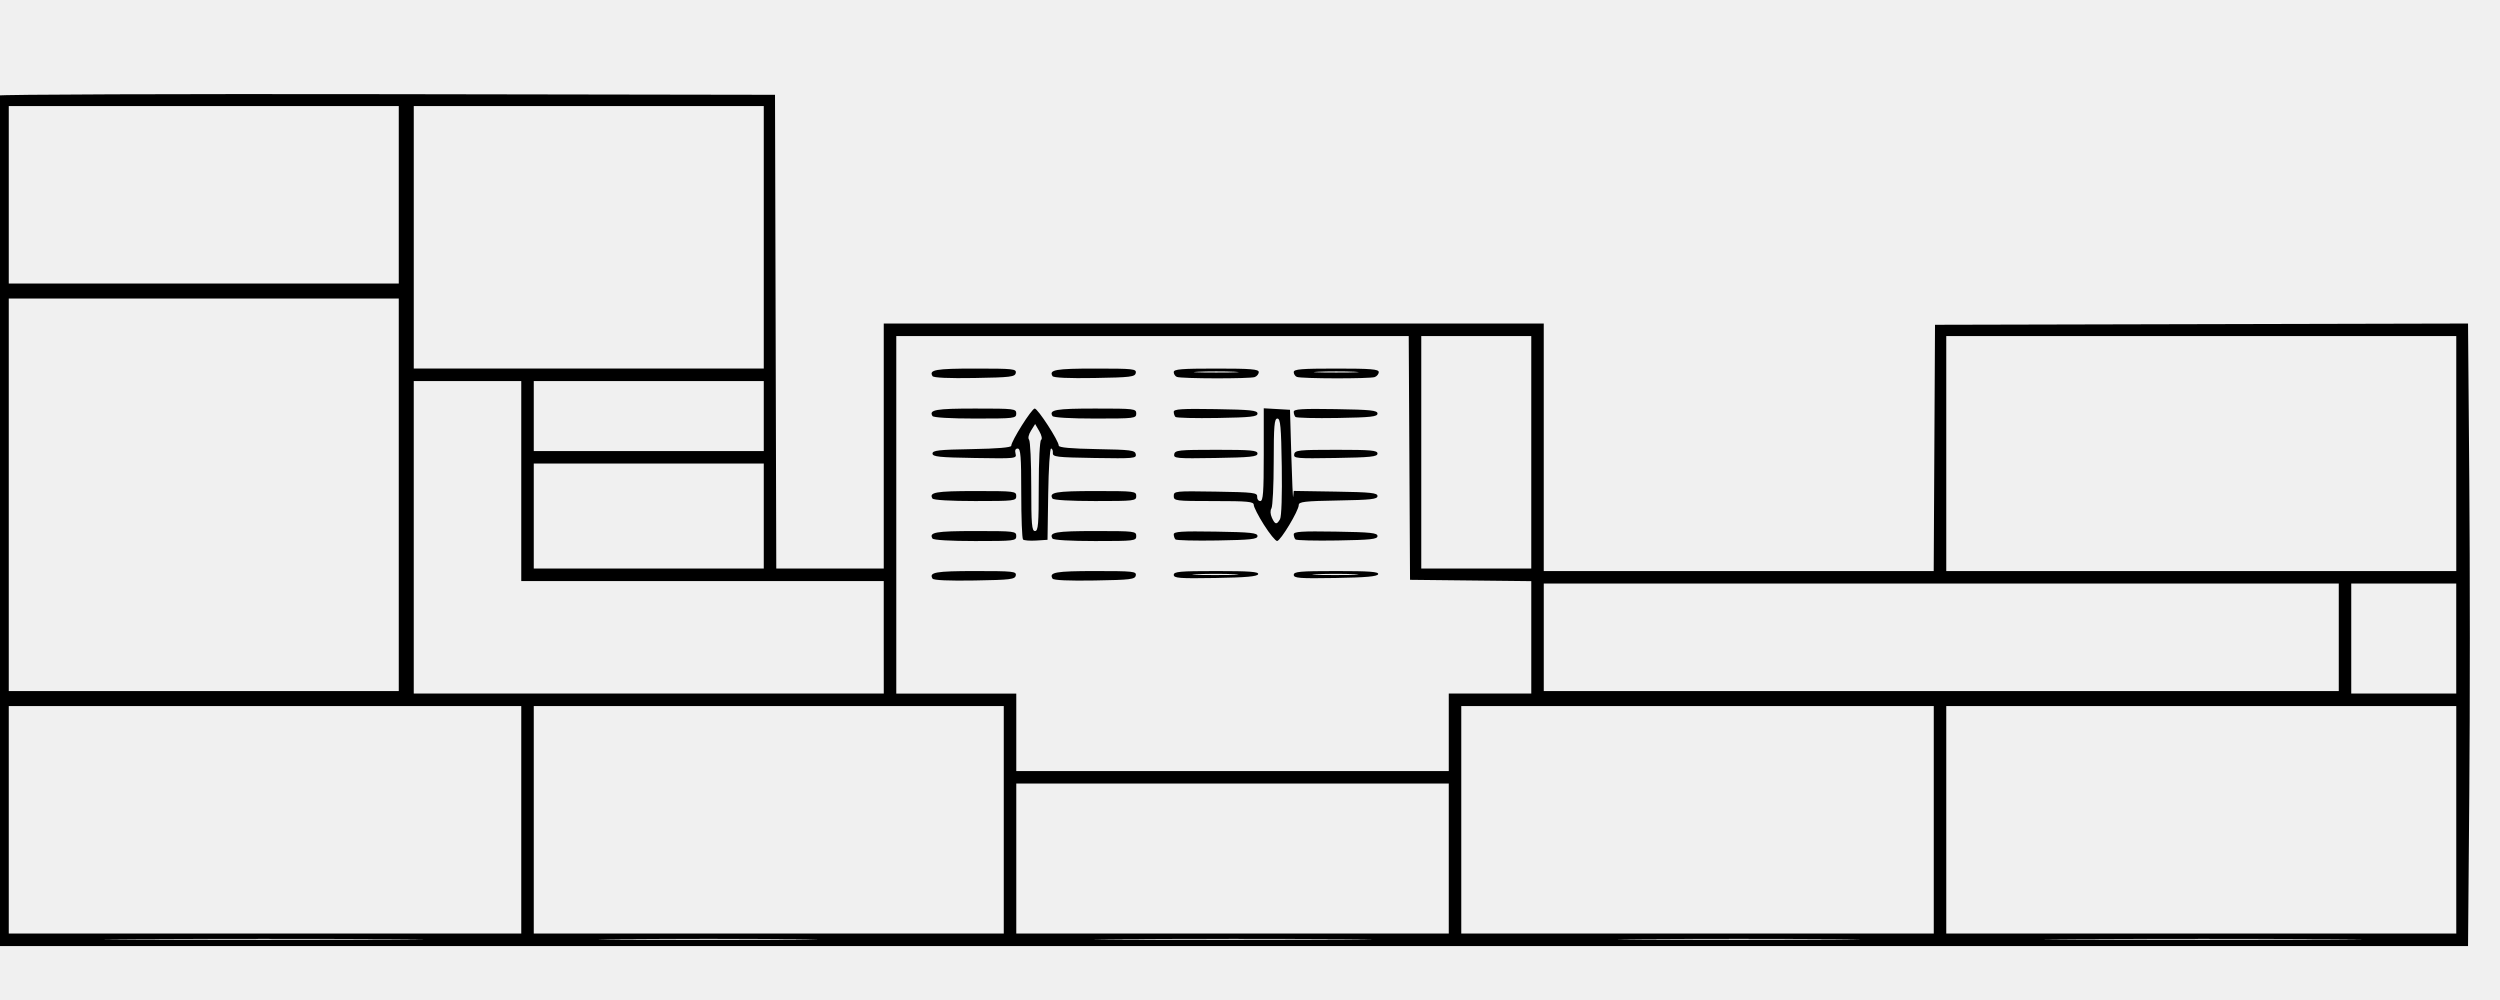
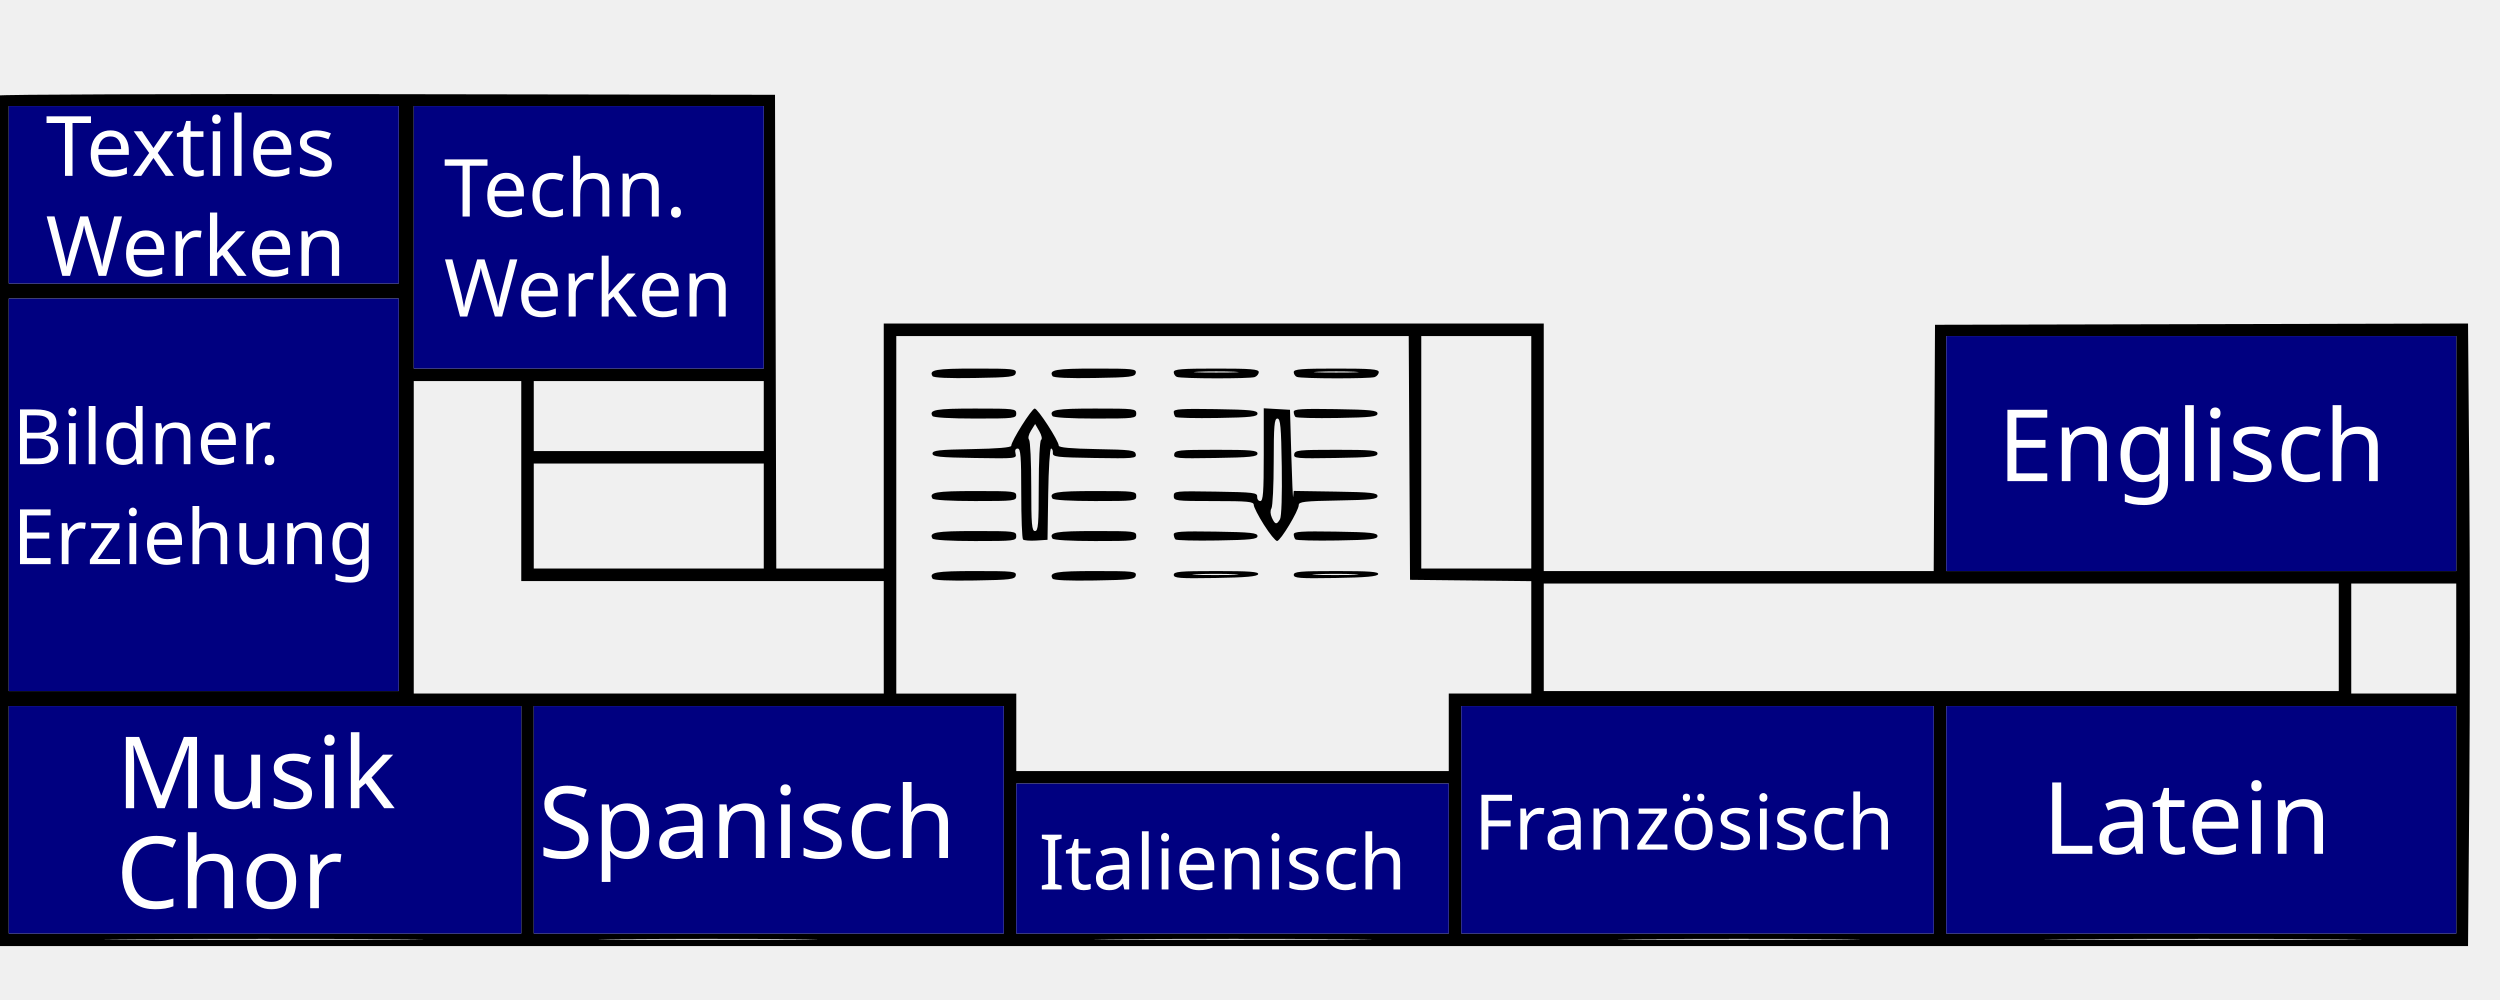
- <svg xmlns="http://www.w3.org/2000/svg" width="1000" height="400" viewBox="0 0 264.583 105.833" version="1.1" id="svg8">
+ <svg xmlns="http://www.w3.org/2000/svg" xmlns:xlink="http://www.w3.org/1999/xlink" width="1000" height="400" viewBox="0 0 264.583 105.833" version="1.1" id="svg8">
  <defs id="defs2" />
  <g id="layer1" transform="translate(0,-93.88056)">
    <path style="fill:#000000;stroke-width:0.265" d="m -0.4,181.106 c -0.022,-57.053 0.034,-76.93 0.217,-77.113 0.117,-0.117 18.661,-0.183 41.209,-0.146 l 40.996,0.067 0.067,25.069 0.067,25.069 h 5.687 5.687 v -12.965 -12.965 h 34.925 34.925 v 13.097 13.097 h 20.635 20.635 l 0.069,-13.031 0.069,-13.031 28.206,-0.067 28.206,-0.067 0.135,16.736 c 0.074,9.205 0.074,24.029 0,32.942 l -0.135,16.206 H 130.403 -0.395 Z M 41.607,193.276 c -7.531,-0.039 -19.854,-0.039 -27.384,0 -7.531,0.039 -1.369,0.071 13.692,0.071 15.061,0 21.223,-0.032 13.692,-0.071 z m 42.75,8e-5 c -5.119,-0.04 -13.572,-0.04 -18.785,-5e-5 -5.213,0.04 -1.025,0.073 9.307,0.073 10.332,2e-5 14.597,-0.033 9.478,-0.073 z m 58.077,-5e-5 c -6.501,-0.039 -17.217,-0.039 -23.812,-3e-5 -6.596,0.039 -1.277,0.072 11.82,0.072 13.097,2e-5 18.493,-0.032 11.992,-0.072 z m 51.971,1e-5 c -5.712,-0.04 -15.058,-0.04 -20.77,0 -5.712,0.04 -1.038,0.072 10.385,0.072 11.423,0 16.097,-0.033 10.385,-0.072 z m 52.408,-3e-5 c -7.447,-0.039 -19.71,-0.039 -27.252,-2e-5 -7.542,0.039 -1.449,0.071 13.54,0.071 14.989,2e-5 21.159,-0.032 13.712,-0.071 z M 55.167,180.643 V 168.604 H 28.047 0.928 v 12.039 12.039 H 28.047 55.167 Z m 51.065,0 V 168.604 H 81.361 56.49 v 12.039 12.039 H 81.361 106.232 Z m 47.096,4.101 v -7.938 h -22.886 -22.886 v 7.938 7.938 h 22.886 22.886 z m 51.329,-4.101 v -12.039 h -25.003 -25.003 v 12.039 12.039 h 25.003 25.003 z m 55.298,0 v -12.039 h -26.988 -26.988 v 12.039 12.039 h 26.988 26.988 z m -106.627,-9.26 v -4.101 h 4.366 4.366 v -5.948 -5.948 l -6.416,-0.071 -6.416,-0.071 -0.069,-12.898 -0.069,-12.898 h -27.117 -27.117 v 18.918 18.918 h 6.35 6.35 v 4.101 4.101 h 22.886 22.886 z M 98.695,155.117 c -0.413,-0.669 0.332,-0.8 4.529,-0.8 4.019,0 4.362,0.037 4.28,0.463 -0.08,0.415 -0.537,0.471 -4.365,0.536 -2.712,0.046 -4.338,-0.026 -4.444,-0.198 z m 12.7,0 c -0.413,-0.669 0.332,-0.8 4.529,-0.8 4.019,0 4.362,0.037 4.28,0.463 -0.08,0.415 -0.537,0.471 -4.365,0.536 -2.712,0.046 -4.338,-0.026 -4.444,-0.198 z m 12.828,-0.397 c 0,-0.346 0.647,-0.403 4.52,-0.403 3.498,0 4.495,0.075 4.41,0.331 -0.081,0.243 -1.28,0.35 -4.52,0.403 -3.806,0.063 -4.41,0.017 -4.41,-0.331 z m 6.428,-0.07 c -1.048,-0.05 -2.834,-0.05 -3.969,-8e-4 -1.134,0.05 -0.277,0.091 1.906,0.091 2.183,2.7e-4 3.111,-0.04 2.063,-0.09 z m 6.272,0.07 c 0,-0.346 0.647,-0.403 4.52,-0.403 3.498,0 4.495,0.075 4.41,0.331 -0.081,0.243 -1.28,0.35 -4.52,0.403 -3.806,0.063 -4.41,0.017 -4.41,-0.331 z m 6.428,-0.07 c -1.048,-0.05 -2.834,-0.05 -3.969,-8e-4 -1.134,0.05 -0.277,0.091 1.906,0.091 2.183,2.7e-4 3.111,-0.04 2.063,-0.09 z m -44.661,-3.773 c -0.409,-0.661 0.346,-0.794 4.514,-0.794 4.174,0 4.35,0.021 4.35,0.529 0,0.508 -0.176,0.529 -4.35,0.529 -2.615,0 -4.415,-0.106 -4.514,-0.265 z m 9.581,0.1 c -0.104,-0.104 -0.189,-2.312 -0.189,-4.907 0,-3.878 -0.066,-4.718 -0.372,-4.718 -0.243,0 -0.324,0.185 -0.232,0.536 0.137,0.524 0.045,0.534 -4.324,0.463 -3.76,-0.061 -4.464,-0.135 -4.464,-0.47 0,-0.333 0.672,-0.409 4.167,-0.47 2.687,-0.047 4.167,-0.172 4.167,-0.351 0,-0.499 2.169,-3.942 2.483,-3.942 0.325,0 2.544,3.422 2.544,3.924 0,0.202 1.278,0.319 4.032,0.369 3.617,0.066 4.041,0.121 4.122,0.543 0.084,0.437 -0.219,0.464 -4.362,0.397 -4.053,-0.066 -4.449,-0.114 -4.416,-0.536 0.02,-0.255 -0.066,-0.463 -0.192,-0.463 -0.126,0 -0.262,2.173 -0.301,4.829 l -0.072,4.829 -1.2,0.078 c -0.66,0.043 -1.285,-0.007 -1.389,-0.11 z m 1.663,-5.641 c 0,-2.68 0.108,-4.814 0.249,-4.901 0.143,-0.088 0.062,-0.479 -0.19,-0.918 l -0.439,-0.764 -0.439,0.704 c -0.257,0.411 -0.343,0.809 -0.207,0.955 0.128,0.138 0.232,2.371 0.232,4.961 0,4.01 0.059,4.71 0.397,4.71 0.338,0 0.397,-0.704 0.397,-4.747 z m 1.455,5.541 c -0.409,-0.661 0.346,-0.794 4.514,-0.794 4.174,0 4.35,0.021 4.35,0.529 0,0.508 -0.176,0.529 -4.35,0.529 -2.615,0 -4.415,-0.106 -4.514,-0.265 z m 13.015,0.095 c -0.1,-0.1 -0.183,-0.344 -0.183,-0.542 0,-0.291 0.84,-0.345 4.432,-0.287 3.731,0.061 4.432,0.135 4.432,0.469 0,0.333 -0.681,0.408 -4.249,0.469 -2.337,0.04 -4.331,-0.01 -4.432,-0.11 z m 9.366,-1.543 c -0.595,-0.942 -1.082,-1.895 -1.082,-2.117 0,-0.345 -0.617,-0.403 -4.233,-0.403 -4.074,0 -4.233,-0.02 -4.233,-0.536 0,-0.519 0.135,-0.533 4.432,-0.463 4.033,0.066 4.428,0.114 4.395,0.536 -0.02,0.255 0.129,0.463 0.331,0.463 0.3,0 0.367,-0.896 0.367,-4.909 v -4.909 l 1.389,0.08 1.389,0.08 0.141,4.895 c 0.078,2.692 0.167,4.624 0.198,4.293 l 0.057,-0.602 4.432,0.072 c 3.731,0.061 4.432,0.135 4.432,0.469 0,0.333 -0.672,0.409 -4.167,0.47 -3.547,0.062 -4.167,0.134 -4.167,0.481 0,0.594 -1.93,3.801 -2.291,3.807 -0.169,0.003 -0.794,-0.766 -1.389,-1.708 z m 1.699,-0.602 c 0.156,-0.275 0.231,-2.528 0.185,-5.556 -0.064,-4.251 -0.141,-5.093 -0.463,-5.093 -0.323,0 -0.386,0.744 -0.39,4.564 -0.002,2.51 -0.11,4.732 -0.24,4.937 -0.143,0.225 -0.124,0.618 0.046,0.992 0.338,0.741 0.513,0.773 0.861,0.157 z m 1.635,2.145 c -0.1,-0.1 -0.183,-0.344 -0.183,-0.542 0,-0.291 0.84,-0.345 4.432,-0.287 3.731,0.061 4.432,0.135 4.432,0.469 0,0.333 -0.681,0.408 -4.249,0.469 -2.337,0.04 -4.331,-0.01 -4.432,-0.11 z m -38.415,-4.328 c -0.409,-0.661 0.346,-0.794 4.514,-0.794 4.174,0 4.35,0.021 4.35,0.529 0,0.508 -0.176,0.529 -4.35,0.529 -2.615,0 -4.415,-0.106 -4.514,-0.265 z m 12.7,0 c -0.409,-0.661 0.346,-0.794 4.514,-0.794 4.174,0 4.35,0.021 4.35,0.529 0,0.508 -0.176,0.529 -4.35,0.529 -2.615,0 -4.415,-0.106 -4.514,-0.265 z m 12.881,-4.69 c 0.082,-0.427 0.486,-0.47 4.452,-0.47 3.701,0 4.362,0.06 4.362,0.397 0,0.334 -0.703,0.408 -4.452,0.47 -4.143,0.068 -4.446,0.04 -4.362,-0.397 z m 12.7,0 c 0.082,-0.427 0.486,-0.47 4.452,-0.47 3.701,0 4.362,0.06 4.362,0.397 0,0.334 -0.703,0.408 -4.452,0.47 -4.143,0.068 -4.446,0.04 -4.362,-0.397 z m -38.281,-4.041 c -0.409,-0.661 0.346,-0.794 4.514,-0.794 4.174,0 4.35,0.021 4.35,0.529 0,0.508 -0.176,0.529 -4.35,0.529 -2.615,0 -4.415,-0.106 -4.514,-0.265 z m 12.7,0 c -0.409,-0.661 0.346,-0.794 4.514,-0.794 4.174,0 4.35,0.021 4.35,0.529 0,0.508 -0.176,0.529 -4.35,0.529 -2.615,0 -4.415,-0.106 -4.514,-0.265 z m 13.015,0.095 c -0.1,-0.1 -0.183,-0.344 -0.183,-0.542 0,-0.291 0.84,-0.345 4.432,-0.287 3.731,0.061 4.432,0.135 4.432,0.469 0,0.333 -0.681,0.408 -4.249,0.469 -2.337,0.04 -4.331,-0.01 -4.432,-0.11 z m 12.7,0 c -0.1,-0.1 -0.183,-0.344 -0.183,-0.542 0,-0.291 0.84,-0.345 4.432,-0.287 3.731,0.061 4.432,0.135 4.432,0.469 0,0.333 -0.681,0.408 -4.249,0.469 -2.337,0.04 -4.331,-0.01 -4.432,-0.11 z m -38.411,-4.321 c -0.413,-0.669 0.332,-0.8 4.529,-0.8 4.019,0 4.362,0.037 4.28,0.463 -0.08,0.415 -0.537,0.471 -4.365,0.536 -2.712,0.046 -4.338,-0.026 -4.444,-0.198 z m 12.7,0 c -0.413,-0.669 0.332,-0.8 4.529,-0.8 4.019,0 4.362,0.037 4.28,0.463 -0.08,0.415 -0.537,0.471 -4.365,0.536 -2.712,0.046 -4.338,-0.026 -4.444,-0.198 z m 13.159,0.083 c -0.182,-0.073 -0.331,-0.302 -0.331,-0.508 0,-0.309 0.794,-0.375 4.498,-0.375 3.668,0 4.498,0.068 4.498,0.369 0,0.203 -0.188,0.441 -0.419,0.529 -0.497,0.191 -7.769,0.178 -8.247,-0.015 z m 6.085,-0.55 c -1.055,-0.05 -2.781,-0.05 -3.836,0 -1.055,0.05 -0.192,0.091 1.918,0.091 2.11,0 2.973,-0.041 1.918,-0.091 z m 6.615,0.55 c -0.182,-0.073 -0.331,-0.302 -0.331,-0.508 0,-0.309 0.794,-0.375 4.498,-0.375 3.668,0 4.498,0.068 4.498,0.369 0,0.203 -0.188,0.441 -0.419,0.529 -0.497,0.191 -7.769,0.178 -8.247,-0.015 z m 6.085,-0.55 c -1.055,-0.05 -2.781,-0.05 -3.836,0 -1.055,0.05 -0.192,0.091 1.918,0.091 2.11,0 2.973,-0.041 1.918,-0.091 z m -49.808,28.11 v -5.953 H 74.349 55.167 v -10.583 -10.583 h -5.689 -5.689 v 16.536 16.536 H 68.661 93.532 Z m 166.423,0.132 v -5.821 h -5.556 -5.556 v 5.821 5.821 h 5.556 5.556 z M 42.203,146.247 V 125.477 H 21.565 0.928 v 20.77 20.77 H 21.565 42.203 Z m 205.317,15.081 v -5.689 h -42.069 -42.069 v 5.689 5.689 h 42.069 42.069 z m 12.435,-19.447 v -12.435 h -26.988 -26.988 v 12.435 12.435 h 26.988 26.988 z m -179.123,6.615 v -5.556 H 68.661 56.49 v 5.556 5.556 H 68.661 80.832 Z m 81.227,-6.747 v -12.303 h -5.821 -5.821 v 12.303 12.303 h 5.821 5.821 z m -81.227,-3.836 v -3.704 H 68.661 56.49 v 3.704 3.704 H 68.661 80.832 Z m 0,-18.918 V 105.104 H 62.311 43.79 v 13.891 13.891 H 62.311 80.832 Z m -38.629,-4.498 v -9.393 H 21.565 0.928 v 9.393 9.393 H 21.565 42.203 Z" id="path34" />
+     <a id="a56" xlink:href="#englisch">
+       <g id="g54">
+         <a id="a4656" xlink:href="#englisch">
+           <rect y="129.446" x="205.98" height="24.871" width="53.975" id="rect24" style="fill:#000080;stroke-width:0.265" />
+         </a>
+         <text xml:space="preserve" style="font-style:normal;font-weight:normal;font-size:10.583px;line-height:1.25;font-family:sans-serif;letter-spacing:0px;word-spacing:0px;fill:#000000;fill-opacity:1;stroke:none;stroke-width:0.265" x="211.417" y="144.8" id="text28">
+           <tspan id="tspan26" x="211.417" y="144.8" style="fill:#ffffff;stroke-width:0.265">Englisch</tspan>
+         </text>
+       </g>
+     </a>
+     <text xml:space="preserve" style="font-style:normal;font-weight:normal;font-size:10.583px;line-height:1.25;font-family:sans-serif;letter-spacing:0px;word-spacing:0px;fill:#000000;fill-opacity:1;stroke:none;stroke-width:0.265" x="252.602" y="141.306" id="text32">
+       <tspan id="tspan30" x="252.602" y="150.67" style="stroke-width:0.265" />
+     </text>
+     <a id="a3772" xlink:href="#latein">
+       <g id="g3770">
+         <a id="a4653" xlink:href="#latein">
+           <rect y="168.604" x="205.98" height="24.077" width="53.975" id="rect22" style="fill:#000080;stroke-width:0.265" />
+         </a>
+         <text xml:space="preserve" style="font-style:normal;font-weight:normal;font-size:10.583px;line-height:1.25;font-family:sans-serif;letter-spacing:0px;word-spacing:0px;fill:#000000;fill-opacity:1;stroke:none;stroke-width:0.265" x="216.16" y="184.238" id="text36">
+           <tspan id="tspan34" x="216.16" y="184.238" style="fill:#ffffff;stroke-width:0.265">Latein</tspan>
+         </text>
+       </g>
+     </a>
+     <a id="a3785" xlink:href="#franzoesisch">
+       <g id="g3783">
+         <a id="a4650" xlink:href="#franzoesisch">
+           <rect y="168.604" x="154.65" height="24.077" width="50.006" id="rect20" style="fill:#000080;stroke-width:0.265" />
+         </a>
+         <text xml:space="preserve" style="font-style:normal;font-weight:normal;font-size:10.583px;line-height:1.25;font-family:sans-serif;letter-spacing:0px;word-spacing:0px;fill:#000000;fill-opacity:1;stroke:none;stroke-width:0.265" x="156.004" y="183.799" id="text4548">
+           <tspan id="tspan4546" x="156.004" y="183.799" style="font-size:8.114px;fill:#ffffff;stroke-width:0.265">Französisch</tspan>
+         </text>
+       </g>
+     </a>
+     <a id="a3798" xlink:href="#italienisch">
+       <g id="g3796">
+         <a id="a4647" xlink:href="#italienisch">
+           <rect y="176.806" x="107.555" height="15.875" width="45.773" id="rect18" style="fill:#000080;stroke-width:0.265" />
+         </a>
+         <text xml:space="preserve" style="font-style:normal;font-weight:normal;font-size:10.583px;line-height:1.25;font-family:sans-serif;letter-spacing:0px;word-spacing:0px;fill:#000000;fill-opacity:1;stroke:none;stroke-width:0.265" x="109.933" y="188.012" id="text4548-3">
+           <tspan id="tspan4546-6" x="109.933" y="188.012" style="font-size:8.114px;fill:#ffffff;stroke-width:0.265">Italienisch</tspan>
+         </text>
+       </g>
+     </a>
+     <a id="a3811" xlink:href="#spanisch">
+       <g id="g3809">
+         <a id="a4644" xlink:href="#spanisch">
+           <rect y="168.604" x="56.49" height="24.077" width="49.742" id="rect16" style="fill:#000080;stroke-width:0.265" />
+         </a>
+         <text xml:space="preserve" style="font-style:normal;font-weight:normal;font-size:10.583px;line-height:1.25;font-family:sans-serif;letter-spacing:0px;word-spacing:0px;fill:#000000;fill-opacity:1;stroke:none;stroke-width:0.265" x="56.969" y="184.689" id="text36-7">
+           <tspan id="tspan34-5" x="56.969" y="184.689" style="fill:#ffffff;stroke-width:0.265">Spanisch</tspan>
+         </text>
+       </g>
+     </a>
+     <a id="a3825" xlink:href="#musik-chor">
+       <g id="g3823">
+         <a id="a4641" xlink:href="#musikchor">
+           <rect y="168.604" x="0.928" height="24.077" width="54.24" id="rect14" style="fill:#000080;stroke-width:0.265" />
+         </a>
+         <text xml:space="preserve" style="font-style:normal;font-weight:normal;font-size:10.583px;line-height:1;font-family:sans-serif;letter-spacing:0px;word-spacing:0px;fill:#000000;fill-opacity:1;stroke:none;stroke-width:0.265" x="12.29" y="179.418" id="text36-3">
+           <tspan id="tspan34-56" x="12.29" y="179.418" style="line-height:1;fill:#ffffff;stroke-width:0.265">Musik</tspan>
+           <tspan x="12.29" y="190.001" style="line-height:1;fill:#ffffff;stroke-width:0.265" id="tspan4630">Chor</tspan>
+         </text>
+       </g>
+     </a>
+     <a id="a3840" xlink:href="#bildnerische-erziehung">
+       <g id="g3838">
+         <a id="a4635" xlink:href="#bilderziehung">
+           <rect y="125.477" x="0.928" height="41.54" width="41.275" id="rect12" style="fill:#000080;stroke-width:0.265" />
+         </a>
+         <text xml:space="preserve" style="font-style:normal;font-weight:normal;font-size:10.583px;line-height:1;font-family:sans-serif;letter-spacing:0px;word-spacing:0px;fill:#000000;fill-opacity:1;stroke:none;stroke-width:0.265" x="1.337" y="143.005" id="text36-2">
+           <tspan x="1.337" y="143.005" style="font-size:8.114px;line-height:1;fill:#ffffff;stroke-width:0.265" id="tspan4624">Bildner.</tspan>
+           <tspan x="1.337" y="153.588" style="font-size:8.114px;line-height:1;fill:#ffffff;stroke-width:0.265" id="tspan4628">Erziehung</tspan>
+         </text>
+       </g>
+     </a>
+     <a id="a3870" xlink:href="#text-werken">
+       <g id="g3868">
+         <a id="a4632" xlink:href="#textileswerken">
+           <rect y="105.104" x="0.928" height="18.785" width="41.275" id="rect8" style="fill:#000080;stroke-width:0.265" />
+         </a>
+         <text xml:space="preserve" style="font-style:normal;font-weight:normal;font-size:10.583px;line-height:1;font-family:sans-serif;letter-spacing:0px;word-spacing:0px;fill:#000000;fill-opacity:1;stroke:none;stroke-width:0.265" x="4.832" y="112.493" id="text36-1">
+           <tspan id="tspan34-2" x="4.832" y="112.493" style="font-size:8.819px;line-height:1;fill:#ffffff;stroke-width:0.265">Textiles</tspan>
+           <tspan x="4.832" y="123.076" style="font-size:8.819px;line-height:1;fill:#ffffff;stroke-width:0.265" id="tspan4618">Werken</tspan>
+         </text>
+       </g>
+     </a>
+     <a id="a3855" xlink:href="#techn-werken">
+       <g id="g3853">
+         <a id="a4638" xlink:href="#technischeswerken">
+           <rect y="105.104" x="43.79" height="27.781" width="37.042" id="rect10" style="fill:#000080;stroke-width:0.265" />
+         </a>
+         <text xml:space="preserve" style="font-style:normal;font-weight:normal;font-size:10.583px;line-height:1;font-family:sans-serif;letter-spacing:0px;word-spacing:0px;fill:#000000;fill-opacity:1;stroke:none;stroke-width:0.265" x="46.985" y="116.796" id="text36-70">
+           <tspan id="tspan34-93" x="46.985" y="116.796" style="font-size:8.467px;line-height:1;fill:#ffffff;stroke-width:0.265">Techn.</tspan>
+           <tspan x="46.985" y="127.38" style="font-size:8.467px;line-height:1;fill:#ffffff;stroke-width:0.265" id="tspan4620">Werken</tspan>
+         </text>
+       </g>
+     </a>
  </g>
</svg>
